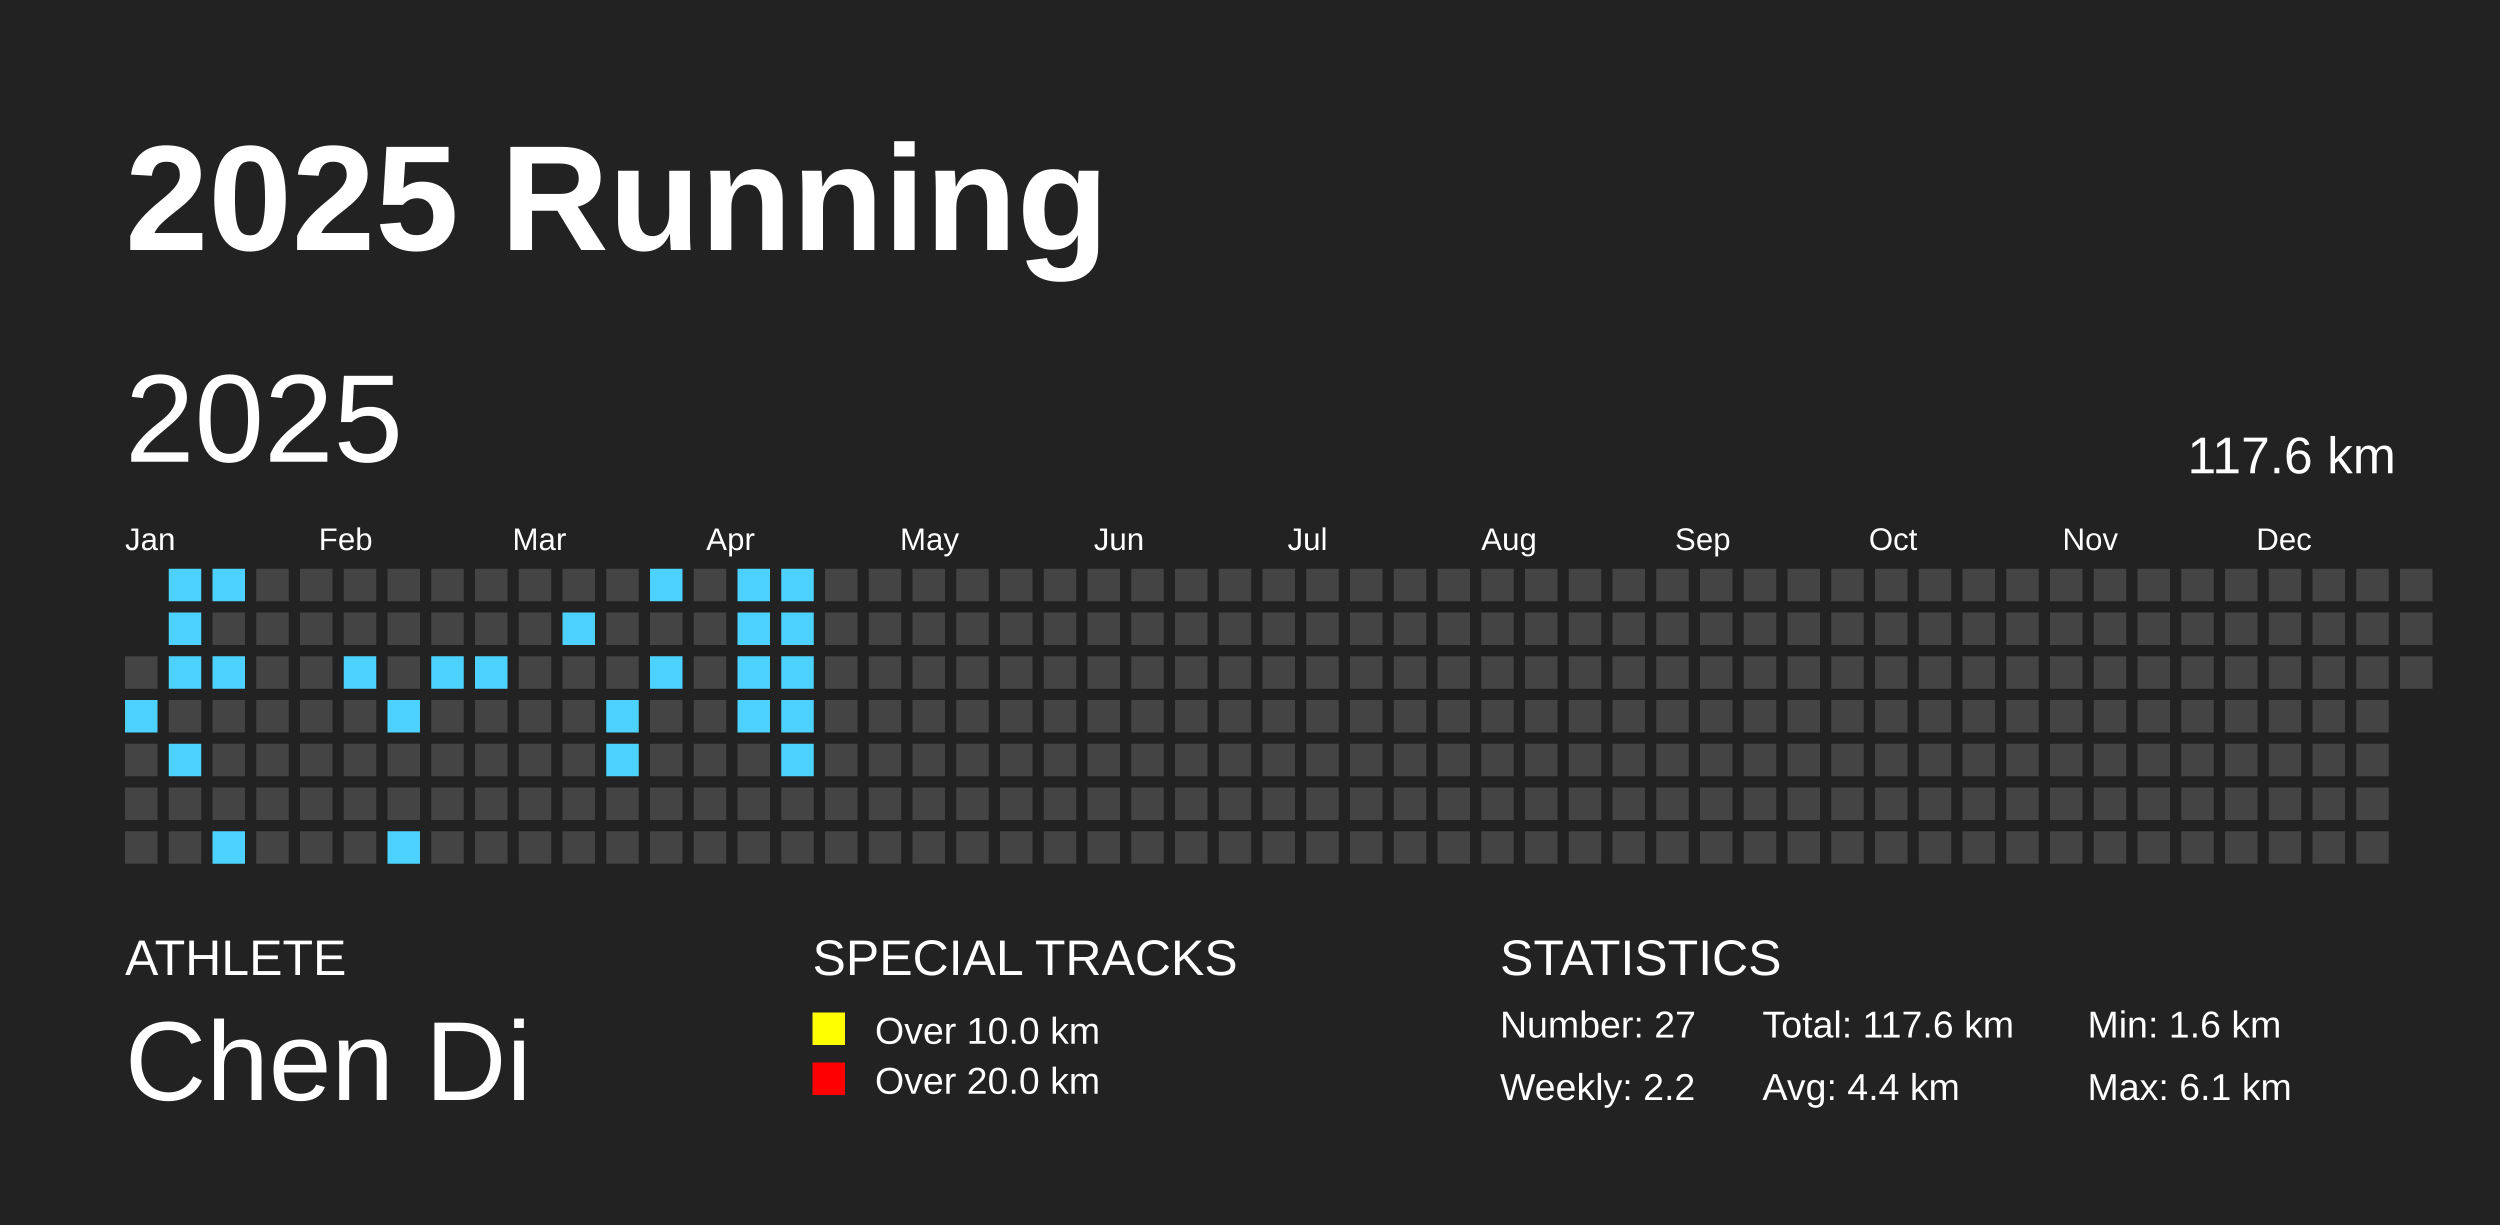
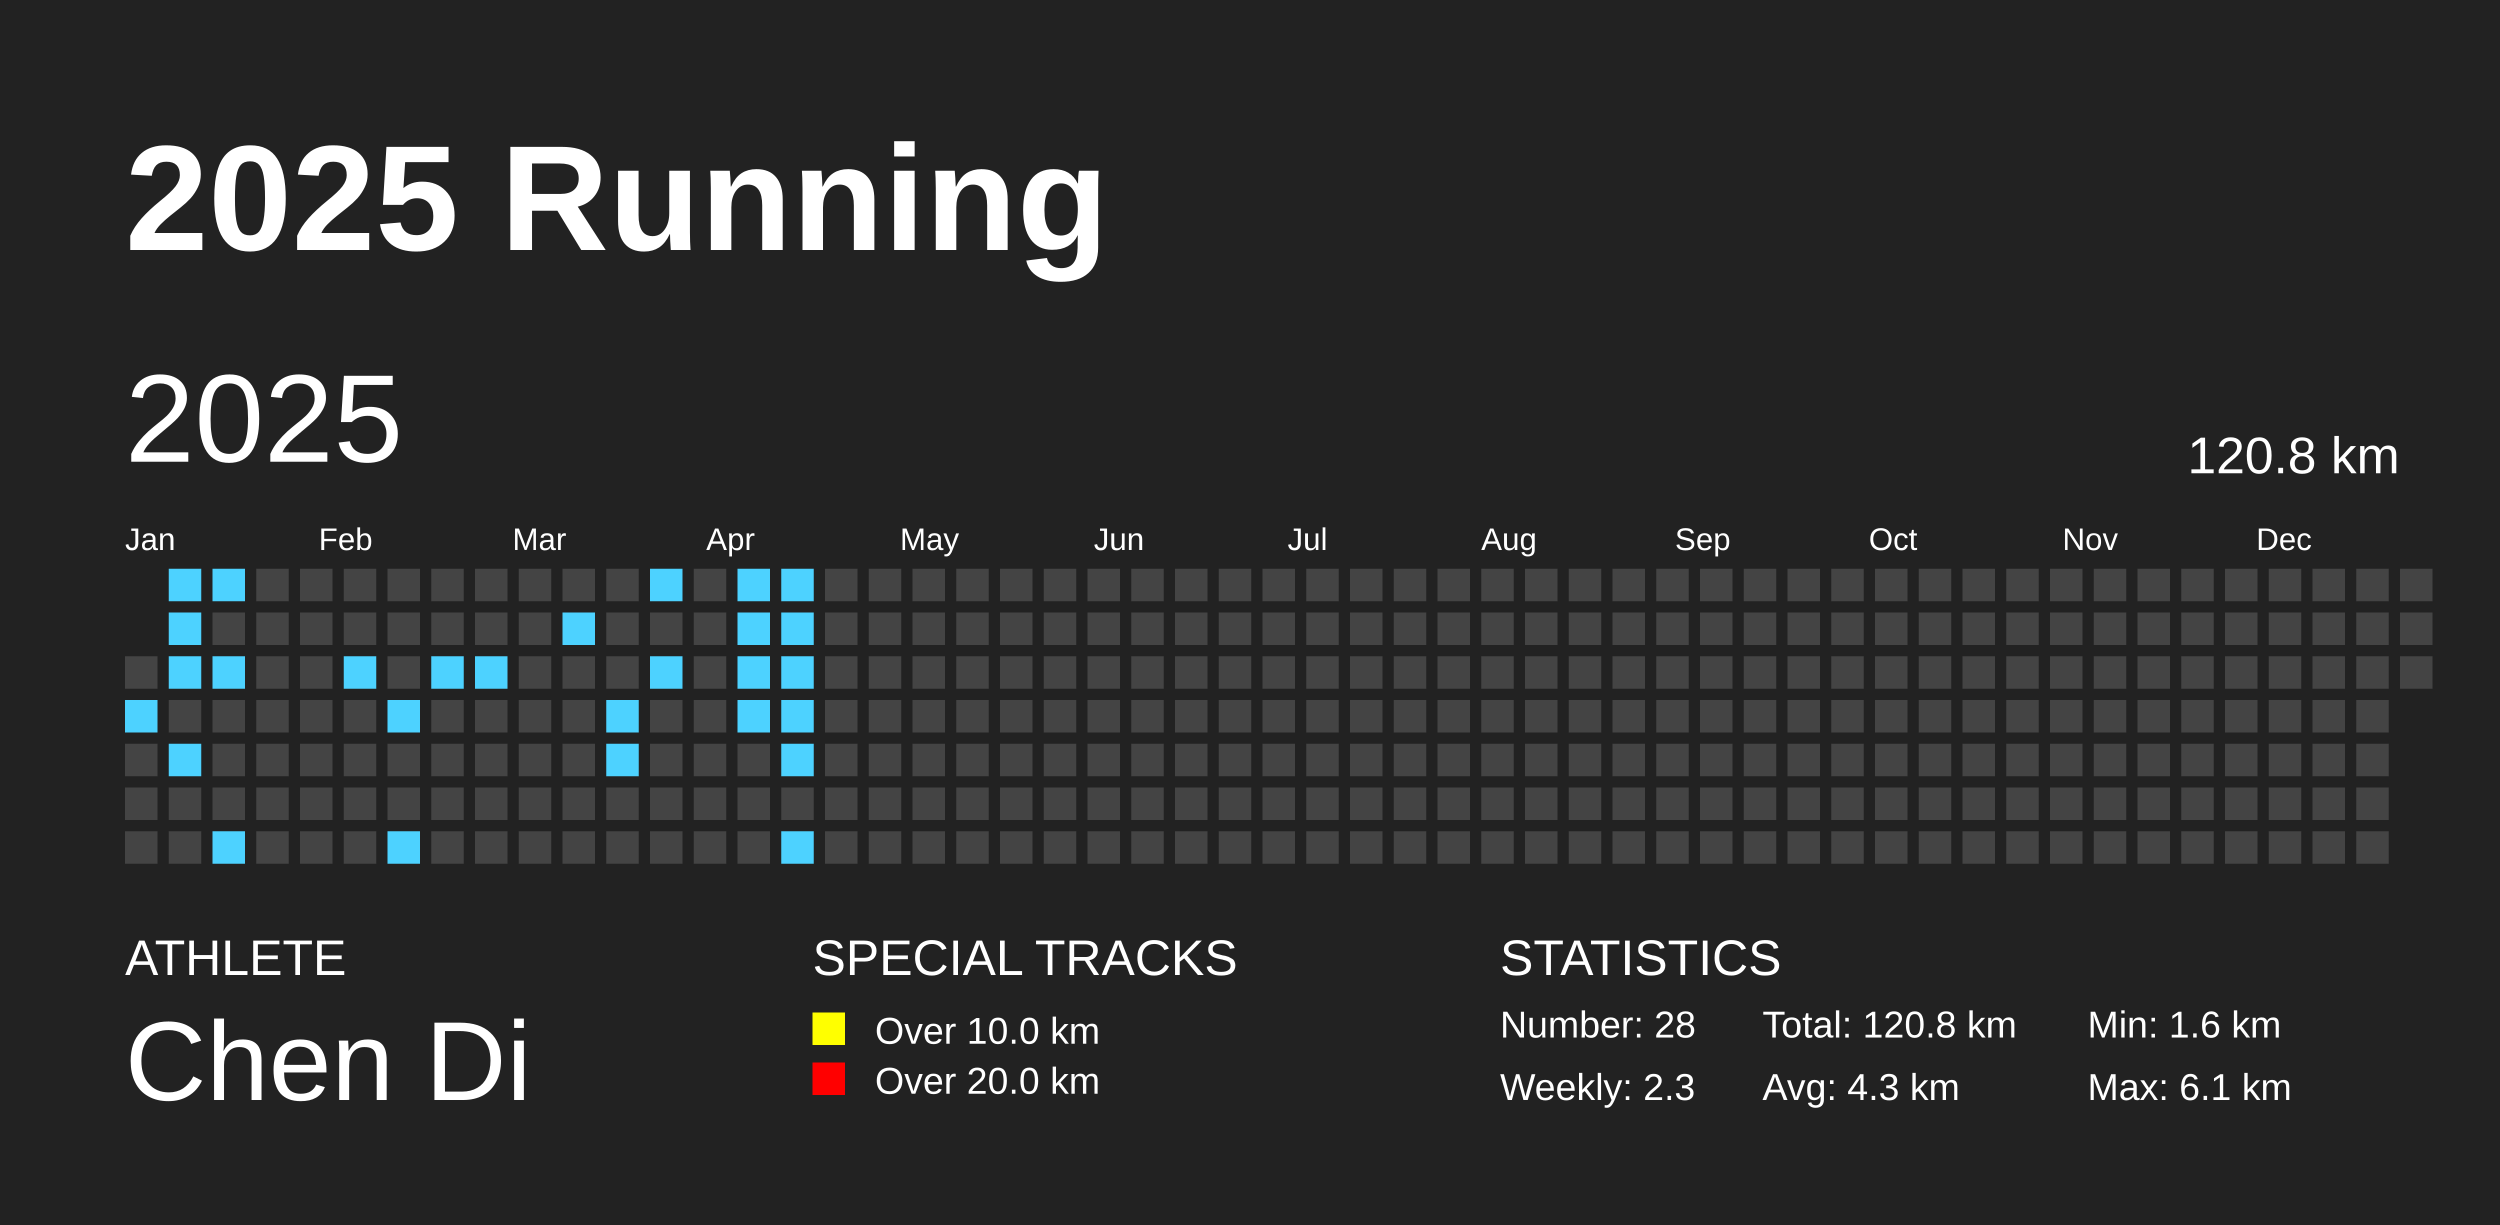
<svg xmlns="http://www.w3.org/2000/svg" baseProfile="full" height="98mm" version="1.1" viewBox="0,0,200,98" width="200mm">
  <defs />
  <rect fill="#222222" height="98" width="200" x="0" y="0" />
  <text fill="#FFFFFF" style="font-size:12px; font-family:Arial; font-weight:bold;" x="10" y="20">2025 Running</text>
  <text fill="#FFFFFF" style="font-size:4px; font-family:Arial" x="10" y="78">ATHLETE</text>
  <text fill="#FFFFFF" style="font-size:9px; font-family:Arial" x="10" y="88">Chen Di</text>
  <text fill="#FFFFFF" style="font-size:4px; font-family:Arial" x="65" y="78">SPECIAL TRACKS</text>
  <rect fill="yellow" height="2.6" width="2.6" x="65" y="81" />
  <text fill="#FFFFFF" style="font-size:3px; font-family:Arial" x="70" y="83.5">Over 10.0 km</text>
  <rect fill="red" height="2.6" width="2.6" x="65" y="85" />
  <text fill="#FFFFFF" style="font-size:3px; font-family:Arial" x="70" y="87.5">Over 20.0 km</text>
  <text fill="#FFFFFF" style="font-size:4px; font-family:Arial" x="120" y="78">STATISTICS</text>
-   <text fill="#FFFFFF" style="font-size:3px; font-family:Arial" x="120" y="83">Number: 27</text>
-   <text fill="#FFFFFF" style="font-size:3px; font-family:Arial" x="120" y="88">Weekly: 2.2</text>
-   <text fill="#FFFFFF" style="font-size:3px; font-family:Arial" x="141" y="83">Total: 117.6 km</text>
-   <text fill="#FFFFFF" style="font-size:3px; font-family:Arial" x="141" y="88">Avg: 4.4 km</text>
+   <text fill="#FFFFFF" style="font-size:3px; font-family:Arial" x="120" y="83">Number: 28</text>
+   <text fill="#FFFFFF" style="font-size:3px; font-family:Arial" x="120" y="88">Weekly: 2.3</text>
+   <text fill="#FFFFFF" style="font-size:3px; font-family:Arial" x="141" y="83">Total: 120.8 km</text>
+   <text fill="#FFFFFF" style="font-size:3px; font-family:Arial" x="141" y="88">Avg: 4.3 km</text>
  <text fill="#FFFFFF" style="font-size:3px; font-family:Arial" x="167" y="83">Min: 1.6 km</text>
  <text fill="#FFFFFF" style="font-size:3px; font-family:Arial" x="167" y="88">Max: 6.1 km</text>
  <text dominant-baseline="hanging" fill="#FFFFFF" style="font-size:10.0px; font-family:Arial;" x="10" y="30">2025</text>
-   <text dominant-baseline="hanging" fill="#FFFFFF" style="font-size:4.125px; font-family:Arial;" x="175" y="35">117.6 km</text>
+   <text dominant-baseline="hanging" fill="#FFFFFF" style="font-size:4.125px; font-family:Arial;" x="175" y="35">120.8 km</text>
  <text fill="#FFFFFF" style="font-size:2.5px; font-family:Arial" x="10.0" y="44">Jan</text>
  <text fill="#FFFFFF" style="font-size:2.5px; font-family:Arial" x="25.5" y="44">Feb</text>
  <text fill="#FFFFFF" style="font-size:2.5px; font-family:Arial" x="41.0" y="44">Mar</text>
  <text fill="#FFFFFF" style="font-size:2.5px; font-family:Arial" x="56.5" y="44">Apr</text>
  <text fill="#FFFFFF" style="font-size:2.5px; font-family:Arial" x="72.0" y="44">May</text>
  <text fill="#FFFFFF" style="font-size:2.5px; font-family:Arial" x="87.5" y="44">Jun</text>
  <text fill="#FFFFFF" style="font-size:2.5px; font-family:Arial" x="103.0" y="44">Jul</text>
  <text fill="#FFFFFF" style="font-size:2.5px; font-family:Arial" x="118.5" y="44">Aug</text>
  <text fill="#FFFFFF" style="font-size:2.5px; font-family:Arial" x="134.0" y="44">Sep</text>
  <text fill="#FFFFFF" style="font-size:2.5px; font-family:Arial" x="149.5" y="44">Oct</text>
  <text fill="#FFFFFF" style="font-size:2.5px; font-family:Arial" x="165.0" y="44">Nov</text>
  <text fill="#FFFFFF" style="font-size:2.5px; font-family:Arial" x="180.5" y="44">Dec</text>
  <rect fill="#444444" height="2.6" width="2.6" x="10.0" y="52.5" />
  <rect fill="#4DD2FF" height="2.6" width="2.6" x="10.0" y="56.0" />
  <rect fill="#444444" height="2.6" width="2.6" x="10.0" y="59.5" />
  <rect fill="#444444" height="2.6" width="2.6" x="10.0" y="63.0" />
  <rect fill="#444444" height="2.6" width="2.6" x="10.0" y="66.5" />
  <rect fill="#4DD2FF" height="2.6" width="2.6" x="13.5" y="45.5" />
  <rect fill="#4DD2FF" height="2.6" width="2.6" x="13.5" y="49.0" />
  <rect fill="#4DD2FF" height="2.6" width="2.6" x="13.5" y="52.5" />
  <rect fill="#444444" height="2.6" width="2.6" x="13.5" y="56.0" />
  <rect fill="#4DD2FF" height="2.6" width="2.6" x="13.5" y="59.5" />
  <rect fill="#444444" height="2.6" width="2.6" x="13.5" y="63.0" />
  <rect fill="#444444" height="2.6" width="2.6" x="13.5" y="66.5" />
  <rect fill="#4DD2FF" height="2.6" width="2.6" x="17.0" y="45.5" />
  <rect fill="#444444" height="2.6" width="2.6" x="17.0" y="49.0" />
  <rect fill="#4DD2FF" height="2.6" width="2.6" x="17.0" y="52.5" />
  <rect fill="#444444" height="2.6" width="2.6" x="17.0" y="56.0" />
  <rect fill="#444444" height="2.6" width="2.6" x="17.0" y="59.5" />
  <rect fill="#444444" height="2.6" width="2.6" x="17.0" y="63.0" />
  <rect fill="#4DD2FF" height="2.6" width="2.6" x="17.0" y="66.5" />
  <rect fill="#444444" height="2.6" width="2.6" x="20.5" y="45.5" />
  <rect fill="#444444" height="2.6" width="2.6" x="20.5" y="49.0" />
  <rect fill="#444444" height="2.6" width="2.6" x="20.5" y="52.5" />
  <rect fill="#444444" height="2.6" width="2.6" x="20.5" y="56.0" />
  <rect fill="#444444" height="2.6" width="2.6" x="20.5" y="59.5" />
  <rect fill="#444444" height="2.6" width="2.6" x="20.5" y="63.0" />
  <rect fill="#444444" height="2.6" width="2.6" x="20.5" y="66.5" />
  <rect fill="#444444" height="2.6" width="2.6" x="24.0" y="45.5" />
  <rect fill="#444444" height="2.6" width="2.6" x="24.0" y="49.0" />
  <rect fill="#444444" height="2.6" width="2.6" x="24.0" y="52.5" />
  <rect fill="#444444" height="2.6" width="2.6" x="24.0" y="56.0" />
  <rect fill="#444444" height="2.6" width="2.6" x="24.0" y="59.5" />
  <rect fill="#444444" height="2.6" width="2.6" x="24.0" y="63.0" />
  <rect fill="#444444" height="2.6" width="2.6" x="24.0" y="66.5" />
  <rect fill="#444444" height="2.6" width="2.6" x="27.5" y="45.5" />
  <rect fill="#444444" height="2.6" width="2.6" x="27.5" y="49.0" />
  <rect fill="#4DD2FF" height="2.6" width="2.6" x="27.5" y="52.5" />
  <rect fill="#444444" height="2.6" width="2.6" x="27.5" y="56.0" />
  <rect fill="#444444" height="2.6" width="2.6" x="27.5" y="59.5" />
  <rect fill="#444444" height="2.6" width="2.6" x="27.5" y="63.0" />
  <rect fill="#444444" height="2.6" width="2.6" x="27.5" y="66.5" />
  <rect fill="#444444" height="2.6" width="2.6" x="31.0" y="45.5" />
  <rect fill="#444444" height="2.6" width="2.6" x="31.0" y="49.0" />
  <rect fill="#444444" height="2.6" width="2.6" x="31.0" y="52.5" />
  <rect fill="#4DD2FF" height="2.6" width="2.6" x="31.0" y="56.0" />
  <rect fill="#444444" height="2.6" width="2.6" x="31.0" y="59.5" />
  <rect fill="#444444" height="2.6" width="2.6" x="31.0" y="63.0" />
  <rect fill="#4DD2FF" height="2.6" width="2.6" x="31.0" y="66.5" />
  <rect fill="#444444" height="2.6" width="2.6" x="34.5" y="45.5" />
  <rect fill="#444444" height="2.6" width="2.6" x="34.5" y="49.0" />
  <rect fill="#4DD2FF" height="2.6" width="2.6" x="34.5" y="52.5" />
  <rect fill="#444444" height="2.6" width="2.6" x="34.5" y="56.0" />
  <rect fill="#444444" height="2.6" width="2.6" x="34.5" y="59.5" />
  <rect fill="#444444" height="2.6" width="2.6" x="34.5" y="63.0" />
  <rect fill="#444444" height="2.6" width="2.6" x="34.5" y="66.5" />
  <rect fill="#444444" height="2.6" width="2.6" x="38.0" y="45.5" />
  <rect fill="#444444" height="2.6" width="2.6" x="38.0" y="49.0" />
  <rect fill="#4DD2FF" height="2.6" width="2.6" x="38.0" y="52.5" />
  <rect fill="#444444" height="2.6" width="2.6" x="38.0" y="56.0" />
  <rect fill="#444444" height="2.6" width="2.6" x="38.0" y="59.5" />
  <rect fill="#444444" height="2.6" width="2.6" x="38.0" y="63.0" />
  <rect fill="#444444" height="2.6" width="2.6" x="38.0" y="66.5" />
  <rect fill="#444444" height="2.6" width="2.6" x="41.5" y="45.5" />
  <rect fill="#444444" height="2.6" width="2.6" x="41.5" y="49.0" />
  <rect fill="#444444" height="2.6" width="2.6" x="41.5" y="52.5" />
  <rect fill="#444444" height="2.6" width="2.6" x="41.5" y="56.0" />
  <rect fill="#444444" height="2.6" width="2.6" x="41.5" y="59.5" />
  <rect fill="#444444" height="2.6" width="2.6" x="41.5" y="63.0" />
  <rect fill="#444444" height="2.6" width="2.6" x="41.5" y="66.5" />
  <rect fill="#444444" height="2.6" width="2.6" x="45.0" y="45.5" />
  <rect fill="#4DD2FF" height="2.6" width="2.6" x="45.0" y="49.0" />
  <rect fill="#444444" height="2.6" width="2.6" x="45.0" y="52.5" />
  <rect fill="#444444" height="2.6" width="2.6" x="45.0" y="56.0" />
  <rect fill="#444444" height="2.6" width="2.6" x="45.0" y="59.5" />
  <rect fill="#444444" height="2.6" width="2.6" x="45.0" y="63.0" />
  <rect fill="#444444" height="2.6" width="2.6" x="45.0" y="66.5" />
  <rect fill="#444444" height="2.6" width="2.6" x="48.5" y="45.5" />
  <rect fill="#444444" height="2.6" width="2.6" x="48.5" y="49.0" />
  <rect fill="#444444" height="2.6" width="2.6" x="48.5" y="52.5" />
  <rect fill="#4DD2FF" height="2.6" width="2.6" x="48.5" y="56.0" />
  <rect fill="#4DD2FF" height="2.6" width="2.6" x="48.5" y="59.5" />
  <rect fill="#444444" height="2.6" width="2.6" x="48.5" y="63.0" />
  <rect fill="#444444" height="2.6" width="2.6" x="48.5" y="66.5" />
  <rect fill="#4DD2FF" height="2.6" width="2.6" x="52.0" y="45.5" />
  <rect fill="#444444" height="2.6" width="2.6" x="52.0" y="49.0" />
  <rect fill="#4DD2FF" height="2.6" width="2.6" x="52.0" y="52.5" />
  <rect fill="#444444" height="2.6" width="2.6" x="52.0" y="56.0" />
  <rect fill="#444444" height="2.6" width="2.6" x="52.0" y="59.5" />
  <rect fill="#444444" height="2.6" width="2.6" x="52.0" y="63.0" />
  <rect fill="#444444" height="2.6" width="2.6" x="52.0" y="66.5" />
  <rect fill="#444444" height="2.6" width="2.6" x="55.5" y="45.5" />
  <rect fill="#444444" height="2.6" width="2.6" x="55.5" y="49.0" />
  <rect fill="#444444" height="2.6" width="2.6" x="55.5" y="52.5" />
  <rect fill="#444444" height="2.6" width="2.6" x="55.5" y="56.0" />
  <rect fill="#444444" height="2.6" width="2.6" x="55.5" y="59.5" />
  <rect fill="#444444" height="2.6" width="2.6" x="55.5" y="63.0" />
  <rect fill="#444444" height="2.6" width="2.6" x="55.5" y="66.5" />
  <rect fill="#4DD2FF" height="2.6" width="2.6" x="59.0" y="45.5" />
  <rect fill="#4DD2FF" height="2.6" width="2.6" x="59.0" y="49.0" />
  <rect fill="#4DD2FF" height="2.6" width="2.6" x="59.0" y="52.5" />
  <rect fill="#4DD2FF" height="2.6" width="2.6" x="59.0" y="56.0" />
  <rect fill="#444444" height="2.6" width="2.6" x="59.0" y="59.5" />
  <rect fill="#444444" height="2.6" width="2.6" x="59.0" y="63.0" />
  <rect fill="#444444" height="2.6" width="2.6" x="59.0" y="66.5" />
  <rect fill="#4DD2FF" height="2.6" width="2.6" x="62.5" y="45.5" />
  <rect fill="#4DD2FF" height="2.6" width="2.6" x="62.5" y="49.0" />
  <rect fill="#4DD2FF" height="2.6" width="2.6" x="62.5" y="52.5" />
  <rect fill="#4DD2FF" height="2.6" width="2.6" x="62.5" y="56.0" />
  <rect fill="#4DD2FF" height="2.6" width="2.6" x="62.5" y="59.5" />
  <rect fill="#444444" height="2.6" width="2.6" x="62.5" y="63.0" />
-   <rect fill="#444444" height="2.6" width="2.6" x="62.5" y="66.5" />
+   <rect fill="#4DD2FF" height="2.6" width="2.6" x="62.5" y="66.5" />
  <rect fill="#444444" height="2.6" width="2.6" x="66.0" y="45.5" />
  <rect fill="#444444" height="2.6" width="2.6" x="66.0" y="49.0" />
  <rect fill="#444444" height="2.6" width="2.6" x="66.0" y="52.5" />
  <rect fill="#444444" height="2.6" width="2.6" x="66.0" y="56.0" />
  <rect fill="#444444" height="2.6" width="2.6" x="66.0" y="59.5" />
  <rect fill="#444444" height="2.6" width="2.6" x="66.0" y="63.0" />
  <rect fill="#444444" height="2.6" width="2.6" x="66.0" y="66.5" />
  <rect fill="#444444" height="2.6" width="2.6" x="69.5" y="45.5" />
  <rect fill="#444444" height="2.6" width="2.6" x="69.5" y="49.0" />
  <rect fill="#444444" height="2.6" width="2.6" x="69.5" y="52.5" />
  <rect fill="#444444" height="2.6" width="2.6" x="69.5" y="56.0" />
  <rect fill="#444444" height="2.6" width="2.6" x="69.5" y="59.5" />
  <rect fill="#444444" height="2.6" width="2.6" x="69.5" y="63.0" />
  <rect fill="#444444" height="2.6" width="2.6" x="69.5" y="66.5" />
  <rect fill="#444444" height="2.6" width="2.6" x="73.0" y="45.5" />
  <rect fill="#444444" height="2.6" width="2.6" x="73.0" y="49.0" />
  <rect fill="#444444" height="2.6" width="2.6" x="73.0" y="52.5" />
  <rect fill="#444444" height="2.6" width="2.6" x="73.0" y="56.0" />
  <rect fill="#444444" height="2.6" width="2.6" x="73.0" y="59.5" />
  <rect fill="#444444" height="2.6" width="2.6" x="73.0" y="63.0" />
  <rect fill="#444444" height="2.6" width="2.6" x="73.0" y="66.5" />
  <rect fill="#444444" height="2.6" width="2.6" x="76.5" y="45.5" />
  <rect fill="#444444" height="2.6" width="2.6" x="76.5" y="49.0" />
  <rect fill="#444444" height="2.6" width="2.6" x="76.5" y="52.5" />
  <rect fill="#444444" height="2.6" width="2.6" x="76.5" y="56.0" />
  <rect fill="#444444" height="2.6" width="2.6" x="76.5" y="59.5" />
  <rect fill="#444444" height="2.6" width="2.6" x="76.5" y="63.0" />
  <rect fill="#444444" height="2.6" width="2.6" x="76.5" y="66.5" />
  <rect fill="#444444" height="2.6" width="2.6" x="80.0" y="45.5" />
  <rect fill="#444444" height="2.6" width="2.6" x="80.0" y="49.0" />
  <rect fill="#444444" height="2.6" width="2.6" x="80.0" y="52.5" />
  <rect fill="#444444" height="2.6" width="2.6" x="80.0" y="56.0" />
  <rect fill="#444444" height="2.6" width="2.6" x="80.0" y="59.5" />
  <rect fill="#444444" height="2.6" width="2.6" x="80.0" y="63.0" />
  <rect fill="#444444" height="2.6" width="2.6" x="80.0" y="66.5" />
  <rect fill="#444444" height="2.6" width="2.6" x="83.5" y="45.5" />
  <rect fill="#444444" height="2.6" width="2.6" x="83.5" y="49.0" />
  <rect fill="#444444" height="2.6" width="2.6" x="83.5" y="52.5" />
  <rect fill="#444444" height="2.6" width="2.6" x="83.5" y="56.0" />
  <rect fill="#444444" height="2.6" width="2.6" x="83.5" y="59.5" />
  <rect fill="#444444" height="2.6" width="2.6" x="83.5" y="63.0" />
  <rect fill="#444444" height="2.6" width="2.6" x="83.5" y="66.5" />
  <rect fill="#444444" height="2.6" width="2.6" x="87.0" y="45.5" />
  <rect fill="#444444" height="2.6" width="2.6" x="87.0" y="49.0" />
  <rect fill="#444444" height="2.6" width="2.6" x="87.0" y="52.5" />
  <rect fill="#444444" height="2.6" width="2.6" x="87.0" y="56.0" />
  <rect fill="#444444" height="2.6" width="2.6" x="87.0" y="59.5" />
  <rect fill="#444444" height="2.6" width="2.6" x="87.0" y="63.0" />
  <rect fill="#444444" height="2.6" width="2.6" x="87.0" y="66.5" />
  <rect fill="#444444" height="2.6" width="2.6" x="90.5" y="45.5" />
  <rect fill="#444444" height="2.6" width="2.6" x="90.5" y="49.0" />
  <rect fill="#444444" height="2.6" width="2.6" x="90.5" y="52.5" />
  <rect fill="#444444" height="2.6" width="2.6" x="90.5" y="56.0" />
  <rect fill="#444444" height="2.6" width="2.6" x="90.5" y="59.5" />
  <rect fill="#444444" height="2.6" width="2.6" x="90.5" y="63.0" />
  <rect fill="#444444" height="2.6" width="2.6" x="90.5" y="66.5" />
  <rect fill="#444444" height="2.6" width="2.6" x="94.0" y="45.5" />
  <rect fill="#444444" height="2.6" width="2.6" x="94.0" y="49.0" />
  <rect fill="#444444" height="2.6" width="2.6" x="94.0" y="52.5" />
  <rect fill="#444444" height="2.6" width="2.6" x="94.0" y="56.0" />
  <rect fill="#444444" height="2.6" width="2.6" x="94.0" y="59.5" />
  <rect fill="#444444" height="2.6" width="2.6" x="94.0" y="63.0" />
  <rect fill="#444444" height="2.6" width="2.6" x="94.0" y="66.5" />
  <rect fill="#444444" height="2.6" width="2.6" x="97.5" y="45.5" />
  <rect fill="#444444" height="2.6" width="2.6" x="97.5" y="49.0" />
  <rect fill="#444444" height="2.6" width="2.6" x="97.5" y="52.5" />
  <rect fill="#444444" height="2.6" width="2.6" x="97.5" y="56.0" />
  <rect fill="#444444" height="2.6" width="2.6" x="97.5" y="59.5" />
  <rect fill="#444444" height="2.6" width="2.6" x="97.5" y="63.0" />
  <rect fill="#444444" height="2.6" width="2.6" x="97.5" y="66.5" />
  <rect fill="#444444" height="2.6" width="2.6" x="101.0" y="45.5" />
  <rect fill="#444444" height="2.6" width="2.6" x="101.0" y="49.0" />
  <rect fill="#444444" height="2.6" width="2.6" x="101.0" y="52.5" />
  <rect fill="#444444" height="2.6" width="2.6" x="101.0" y="56.0" />
  <rect fill="#444444" height="2.6" width="2.6" x="101.0" y="59.5" />
  <rect fill="#444444" height="2.6" width="2.6" x="101.0" y="63.0" />
  <rect fill="#444444" height="2.6" width="2.6" x="101.0" y="66.5" />
  <rect fill="#444444" height="2.6" width="2.6" x="104.5" y="45.5" />
  <rect fill="#444444" height="2.6" width="2.6" x="104.5" y="49.0" />
  <rect fill="#444444" height="2.6" width="2.6" x="104.5" y="52.5" />
  <rect fill="#444444" height="2.6" width="2.6" x="104.5" y="56.0" />
  <rect fill="#444444" height="2.6" width="2.6" x="104.5" y="59.5" />
  <rect fill="#444444" height="2.6" width="2.6" x="104.5" y="63.0" />
  <rect fill="#444444" height="2.6" width="2.6" x="104.5" y="66.5" />
  <rect fill="#444444" height="2.6" width="2.6" x="108.0" y="45.5" />
  <rect fill="#444444" height="2.6" width="2.6" x="108.0" y="49.0" />
  <rect fill="#444444" height="2.6" width="2.6" x="108.0" y="52.5" />
  <rect fill="#444444" height="2.6" width="2.6" x="108.0" y="56.0" />
  <rect fill="#444444" height="2.6" width="2.6" x="108.0" y="59.5" />
  <rect fill="#444444" height="2.6" width="2.6" x="108.0" y="63.0" />
  <rect fill="#444444" height="2.6" width="2.6" x="108.0" y="66.5" />
  <rect fill="#444444" height="2.6" width="2.6" x="111.5" y="45.5" />
  <rect fill="#444444" height="2.6" width="2.6" x="111.5" y="49.0" />
  <rect fill="#444444" height="2.6" width="2.6" x="111.5" y="52.5" />
  <rect fill="#444444" height="2.6" width="2.6" x="111.5" y="56.0" />
  <rect fill="#444444" height="2.6" width="2.6" x="111.5" y="59.5" />
  <rect fill="#444444" height="2.6" width="2.6" x="111.5" y="63.0" />
  <rect fill="#444444" height="2.6" width="2.6" x="111.5" y="66.5" />
  <rect fill="#444444" height="2.6" width="2.6" x="115.0" y="45.5" />
  <rect fill="#444444" height="2.6" width="2.6" x="115.0" y="49.0" />
  <rect fill="#444444" height="2.6" width="2.6" x="115.0" y="52.5" />
  <rect fill="#444444" height="2.6" width="2.6" x="115.0" y="56.0" />
  <rect fill="#444444" height="2.6" width="2.6" x="115.0" y="59.5" />
  <rect fill="#444444" height="2.6" width="2.6" x="115.0" y="63.0" />
  <rect fill="#444444" height="2.6" width="2.6" x="115.0" y="66.5" />
  <rect fill="#444444" height="2.6" width="2.6" x="118.5" y="45.5" />
  <rect fill="#444444" height="2.6" width="2.6" x="118.5" y="49.0" />
  <rect fill="#444444" height="2.6" width="2.6" x="118.5" y="52.5" />
  <rect fill="#444444" height="2.6" width="2.6" x="118.5" y="56.0" />
  <rect fill="#444444" height="2.6" width="2.6" x="118.5" y="59.5" />
  <rect fill="#444444" height="2.6" width="2.6" x="118.5" y="63.0" />
  <rect fill="#444444" height="2.6" width="2.6" x="118.5" y="66.5" />
  <rect fill="#444444" height="2.6" width="2.6" x="122.0" y="45.5" />
  <rect fill="#444444" height="2.6" width="2.6" x="122.0" y="49.0" />
  <rect fill="#444444" height="2.6" width="2.6" x="122.0" y="52.5" />
  <rect fill="#444444" height="2.6" width="2.6" x="122.0" y="56.0" />
  <rect fill="#444444" height="2.6" width="2.6" x="122.0" y="59.5" />
  <rect fill="#444444" height="2.6" width="2.6" x="122.0" y="63.0" />
  <rect fill="#444444" height="2.6" width="2.6" x="122.0" y="66.5" />
  <rect fill="#444444" height="2.6" width="2.6" x="125.5" y="45.5" />
  <rect fill="#444444" height="2.6" width="2.6" x="125.5" y="49.0" />
  <rect fill="#444444" height="2.6" width="2.6" x="125.5" y="52.5" />
  <rect fill="#444444" height="2.6" width="2.6" x="125.5" y="56.0" />
  <rect fill="#444444" height="2.6" width="2.6" x="125.5" y="59.5" />
  <rect fill="#444444" height="2.6" width="2.6" x="125.5" y="63.0" />
  <rect fill="#444444" height="2.6" width="2.6" x="125.5" y="66.5" />
  <rect fill="#444444" height="2.6" width="2.6" x="129.0" y="45.5" />
  <rect fill="#444444" height="2.6" width="2.6" x="129.0" y="49.0" />
  <rect fill="#444444" height="2.6" width="2.6" x="129.0" y="52.5" />
  <rect fill="#444444" height="2.6" width="2.6" x="129.0" y="56.0" />
  <rect fill="#444444" height="2.6" width="2.6" x="129.0" y="59.5" />
  <rect fill="#444444" height="2.6" width="2.6" x="129.0" y="63.0" />
  <rect fill="#444444" height="2.6" width="2.6" x="129.0" y="66.5" />
  <rect fill="#444444" height="2.6" width="2.6" x="132.5" y="45.5" />
  <rect fill="#444444" height="2.6" width="2.6" x="132.5" y="49.0" />
  <rect fill="#444444" height="2.6" width="2.6" x="132.5" y="52.5" />
  <rect fill="#444444" height="2.6" width="2.6" x="132.5" y="56.0" />
  <rect fill="#444444" height="2.6" width="2.6" x="132.5" y="59.5" />
  <rect fill="#444444" height="2.6" width="2.6" x="132.5" y="63.0" />
  <rect fill="#444444" height="2.6" width="2.6" x="132.5" y="66.5" />
  <rect fill="#444444" height="2.6" width="2.6" x="136.0" y="45.5" />
  <rect fill="#444444" height="2.6" width="2.6" x="136.0" y="49.0" />
  <rect fill="#444444" height="2.6" width="2.6" x="136.0" y="52.5" />
  <rect fill="#444444" height="2.6" width="2.6" x="136.0" y="56.0" />
  <rect fill="#444444" height="2.6" width="2.6" x="136.0" y="59.5" />
  <rect fill="#444444" height="2.6" width="2.6" x="136.0" y="63.0" />
  <rect fill="#444444" height="2.6" width="2.6" x="136.0" y="66.5" />
  <rect fill="#444444" height="2.6" width="2.6" x="139.5" y="45.5" />
  <rect fill="#444444" height="2.6" width="2.6" x="139.5" y="49.0" />
  <rect fill="#444444" height="2.6" width="2.6" x="139.5" y="52.5" />
  <rect fill="#444444" height="2.6" width="2.6" x="139.5" y="56.0" />
  <rect fill="#444444" height="2.6" width="2.6" x="139.5" y="59.5" />
  <rect fill="#444444" height="2.6" width="2.6" x="139.5" y="63.0" />
  <rect fill="#444444" height="2.6" width="2.6" x="139.5" y="66.5" />
  <rect fill="#444444" height="2.6" width="2.6" x="143.0" y="45.5" />
  <rect fill="#444444" height="2.6" width="2.6" x="143.0" y="49.0" />
  <rect fill="#444444" height="2.6" width="2.6" x="143.0" y="52.5" />
  <rect fill="#444444" height="2.6" width="2.6" x="143.0" y="56.0" />
  <rect fill="#444444" height="2.6" width="2.6" x="143.0" y="59.5" />
  <rect fill="#444444" height="2.6" width="2.6" x="143.0" y="63.0" />
  <rect fill="#444444" height="2.6" width="2.6" x="143.0" y="66.5" />
  <rect fill="#444444" height="2.6" width="2.6" x="146.5" y="45.5" />
  <rect fill="#444444" height="2.6" width="2.6" x="146.5" y="49.0" />
  <rect fill="#444444" height="2.6" width="2.6" x="146.5" y="52.5" />
  <rect fill="#444444" height="2.6" width="2.6" x="146.5" y="56.0" />
  <rect fill="#444444" height="2.6" width="2.6" x="146.5" y="59.5" />
  <rect fill="#444444" height="2.6" width="2.6" x="146.5" y="63.0" />
  <rect fill="#444444" height="2.6" width="2.6" x="146.5" y="66.5" />
  <rect fill="#444444" height="2.6" width="2.6" x="150.0" y="45.5" />
  <rect fill="#444444" height="2.6" width="2.6" x="150.0" y="49.0" />
  <rect fill="#444444" height="2.6" width="2.6" x="150.0" y="52.5" />
  <rect fill="#444444" height="2.6" width="2.6" x="150.0" y="56.0" />
  <rect fill="#444444" height="2.6" width="2.6" x="150.0" y="59.5" />
  <rect fill="#444444" height="2.6" width="2.6" x="150.0" y="63.0" />
  <rect fill="#444444" height="2.6" width="2.6" x="150.0" y="66.5" />
  <rect fill="#444444" height="2.6" width="2.6" x="153.5" y="45.5" />
  <rect fill="#444444" height="2.6" width="2.6" x="153.5" y="49.0" />
  <rect fill="#444444" height="2.6" width="2.6" x="153.5" y="52.5" />
  <rect fill="#444444" height="2.6" width="2.6" x="153.5" y="56.0" />
  <rect fill="#444444" height="2.6" width="2.6" x="153.5" y="59.5" />
  <rect fill="#444444" height="2.6" width="2.6" x="153.5" y="63.0" />
  <rect fill="#444444" height="2.6" width="2.6" x="153.5" y="66.5" />
  <rect fill="#444444" height="2.6" width="2.6" x="157.0" y="45.5" />
  <rect fill="#444444" height="2.6" width="2.6" x="157.0" y="49.0" />
  <rect fill="#444444" height="2.6" width="2.6" x="157.0" y="52.5" />
  <rect fill="#444444" height="2.6" width="2.6" x="157.0" y="56.0" />
  <rect fill="#444444" height="2.6" width="2.6" x="157.0" y="59.5" />
  <rect fill="#444444" height="2.6" width="2.6" x="157.0" y="63.0" />
  <rect fill="#444444" height="2.6" width="2.6" x="157.0" y="66.5" />
  <rect fill="#444444" height="2.6" width="2.6" x="160.5" y="45.5" />
  <rect fill="#444444" height="2.6" width="2.6" x="160.5" y="49.0" />
  <rect fill="#444444" height="2.6" width="2.6" x="160.5" y="52.5" />
  <rect fill="#444444" height="2.6" width="2.6" x="160.5" y="56.0" />
  <rect fill="#444444" height="2.6" width="2.6" x="160.5" y="59.5" />
  <rect fill="#444444" height="2.6" width="2.6" x="160.5" y="63.0" />
  <rect fill="#444444" height="2.6" width="2.6" x="160.5" y="66.5" />
  <rect fill="#444444" height="2.6" width="2.6" x="164.0" y="45.5" />
  <rect fill="#444444" height="2.6" width="2.6" x="164.0" y="49.0" />
  <rect fill="#444444" height="2.6" width="2.6" x="164.0" y="52.5" />
  <rect fill="#444444" height="2.6" width="2.6" x="164.0" y="56.0" />
  <rect fill="#444444" height="2.6" width="2.6" x="164.0" y="59.5" />
  <rect fill="#444444" height="2.6" width="2.6" x="164.0" y="63.0" />
  <rect fill="#444444" height="2.6" width="2.6" x="164.0" y="66.5" />
  <rect fill="#444444" height="2.6" width="2.6" x="167.5" y="45.5" />
  <rect fill="#444444" height="2.6" width="2.6" x="167.5" y="49.0" />
  <rect fill="#444444" height="2.6" width="2.6" x="167.5" y="52.5" />
  <rect fill="#444444" height="2.6" width="2.6" x="167.5" y="56.0" />
  <rect fill="#444444" height="2.6" width="2.6" x="167.5" y="59.5" />
  <rect fill="#444444" height="2.6" width="2.6" x="167.5" y="63.0" />
  <rect fill="#444444" height="2.6" width="2.6" x="167.5" y="66.5" />
  <rect fill="#444444" height="2.6" width="2.6" x="171.0" y="45.5" />
  <rect fill="#444444" height="2.6" width="2.6" x="171.0" y="49.0" />
  <rect fill="#444444" height="2.6" width="2.6" x="171.0" y="52.5" />
  <rect fill="#444444" height="2.6" width="2.6" x="171.0" y="56.0" />
  <rect fill="#444444" height="2.6" width="2.6" x="171.0" y="59.5" />
  <rect fill="#444444" height="2.6" width="2.6" x="171.0" y="63.0" />
  <rect fill="#444444" height="2.6" width="2.6" x="171.0" y="66.5" />
  <rect fill="#444444" height="2.6" width="2.6" x="174.5" y="45.5" />
  <rect fill="#444444" height="2.6" width="2.6" x="174.5" y="49.0" />
  <rect fill="#444444" height="2.6" width="2.6" x="174.5" y="52.5" />
  <rect fill="#444444" height="2.6" width="2.6" x="174.5" y="56.0" />
  <rect fill="#444444" height="2.6" width="2.6" x="174.5" y="59.5" />
  <rect fill="#444444" height="2.6" width="2.6" x="174.5" y="63.0" />
  <rect fill="#444444" height="2.6" width="2.6" x="174.5" y="66.5" />
  <rect fill="#444444" height="2.6" width="2.6" x="178.0" y="45.5" />
  <rect fill="#444444" height="2.6" width="2.6" x="178.0" y="49.0" />
  <rect fill="#444444" height="2.6" width="2.6" x="178.0" y="52.5" />
  <rect fill="#444444" height="2.6" width="2.6" x="178.0" y="56.0" />
  <rect fill="#444444" height="2.6" width="2.6" x="178.0" y="59.5" />
  <rect fill="#444444" height="2.6" width="2.6" x="178.0" y="63.0" />
  <rect fill="#444444" height="2.6" width="2.6" x="178.0" y="66.5" />
  <rect fill="#444444" height="2.6" width="2.6" x="181.5" y="45.5" />
  <rect fill="#444444" height="2.6" width="2.6" x="181.5" y="49.0" />
  <rect fill="#444444" height="2.6" width="2.6" x="181.5" y="52.5" />
  <rect fill="#444444" height="2.6" width="2.6" x="181.5" y="56.0" />
  <rect fill="#444444" height="2.6" width="2.6" x="181.5" y="59.5" />
  <rect fill="#444444" height="2.6" width="2.6" x="181.5" y="63.0" />
  <rect fill="#444444" height="2.6" width="2.6" x="181.5" y="66.5" />
  <rect fill="#444444" height="2.6" width="2.6" x="185.0" y="45.5" />
  <rect fill="#444444" height="2.6" width="2.6" x="185.0" y="49.0" />
  <rect fill="#444444" height="2.6" width="2.6" x="185.0" y="52.5" />
  <rect fill="#444444" height="2.6" width="2.6" x="185.0" y="56.0" />
  <rect fill="#444444" height="2.6" width="2.6" x="185.0" y="59.5" />
  <rect fill="#444444" height="2.6" width="2.6" x="185.0" y="63.0" />
  <rect fill="#444444" height="2.6" width="2.6" x="185.0" y="66.5" />
  <rect fill="#444444" height="2.6" width="2.6" x="188.5" y="45.5" />
  <rect fill="#444444" height="2.6" width="2.6" x="188.5" y="49.0" />
  <rect fill="#444444" height="2.6" width="2.6" x="188.5" y="52.5" />
  <rect fill="#444444" height="2.6" width="2.6" x="188.5" y="56.0" />
  <rect fill="#444444" height="2.6" width="2.6" x="188.5" y="59.5" />
  <rect fill="#444444" height="2.6" width="2.6" x="188.5" y="63.0" />
  <rect fill="#444444" height="2.6" width="2.6" x="188.5" y="66.5" />
  <rect fill="#444444" height="2.6" width="2.6" x="192.0" y="45.5" />
  <rect fill="#444444" height="2.6" width="2.6" x="192.0" y="49.0" />
  <rect fill="#444444" height="2.6" width="2.6" x="192.0" y="52.5" />
</svg>
